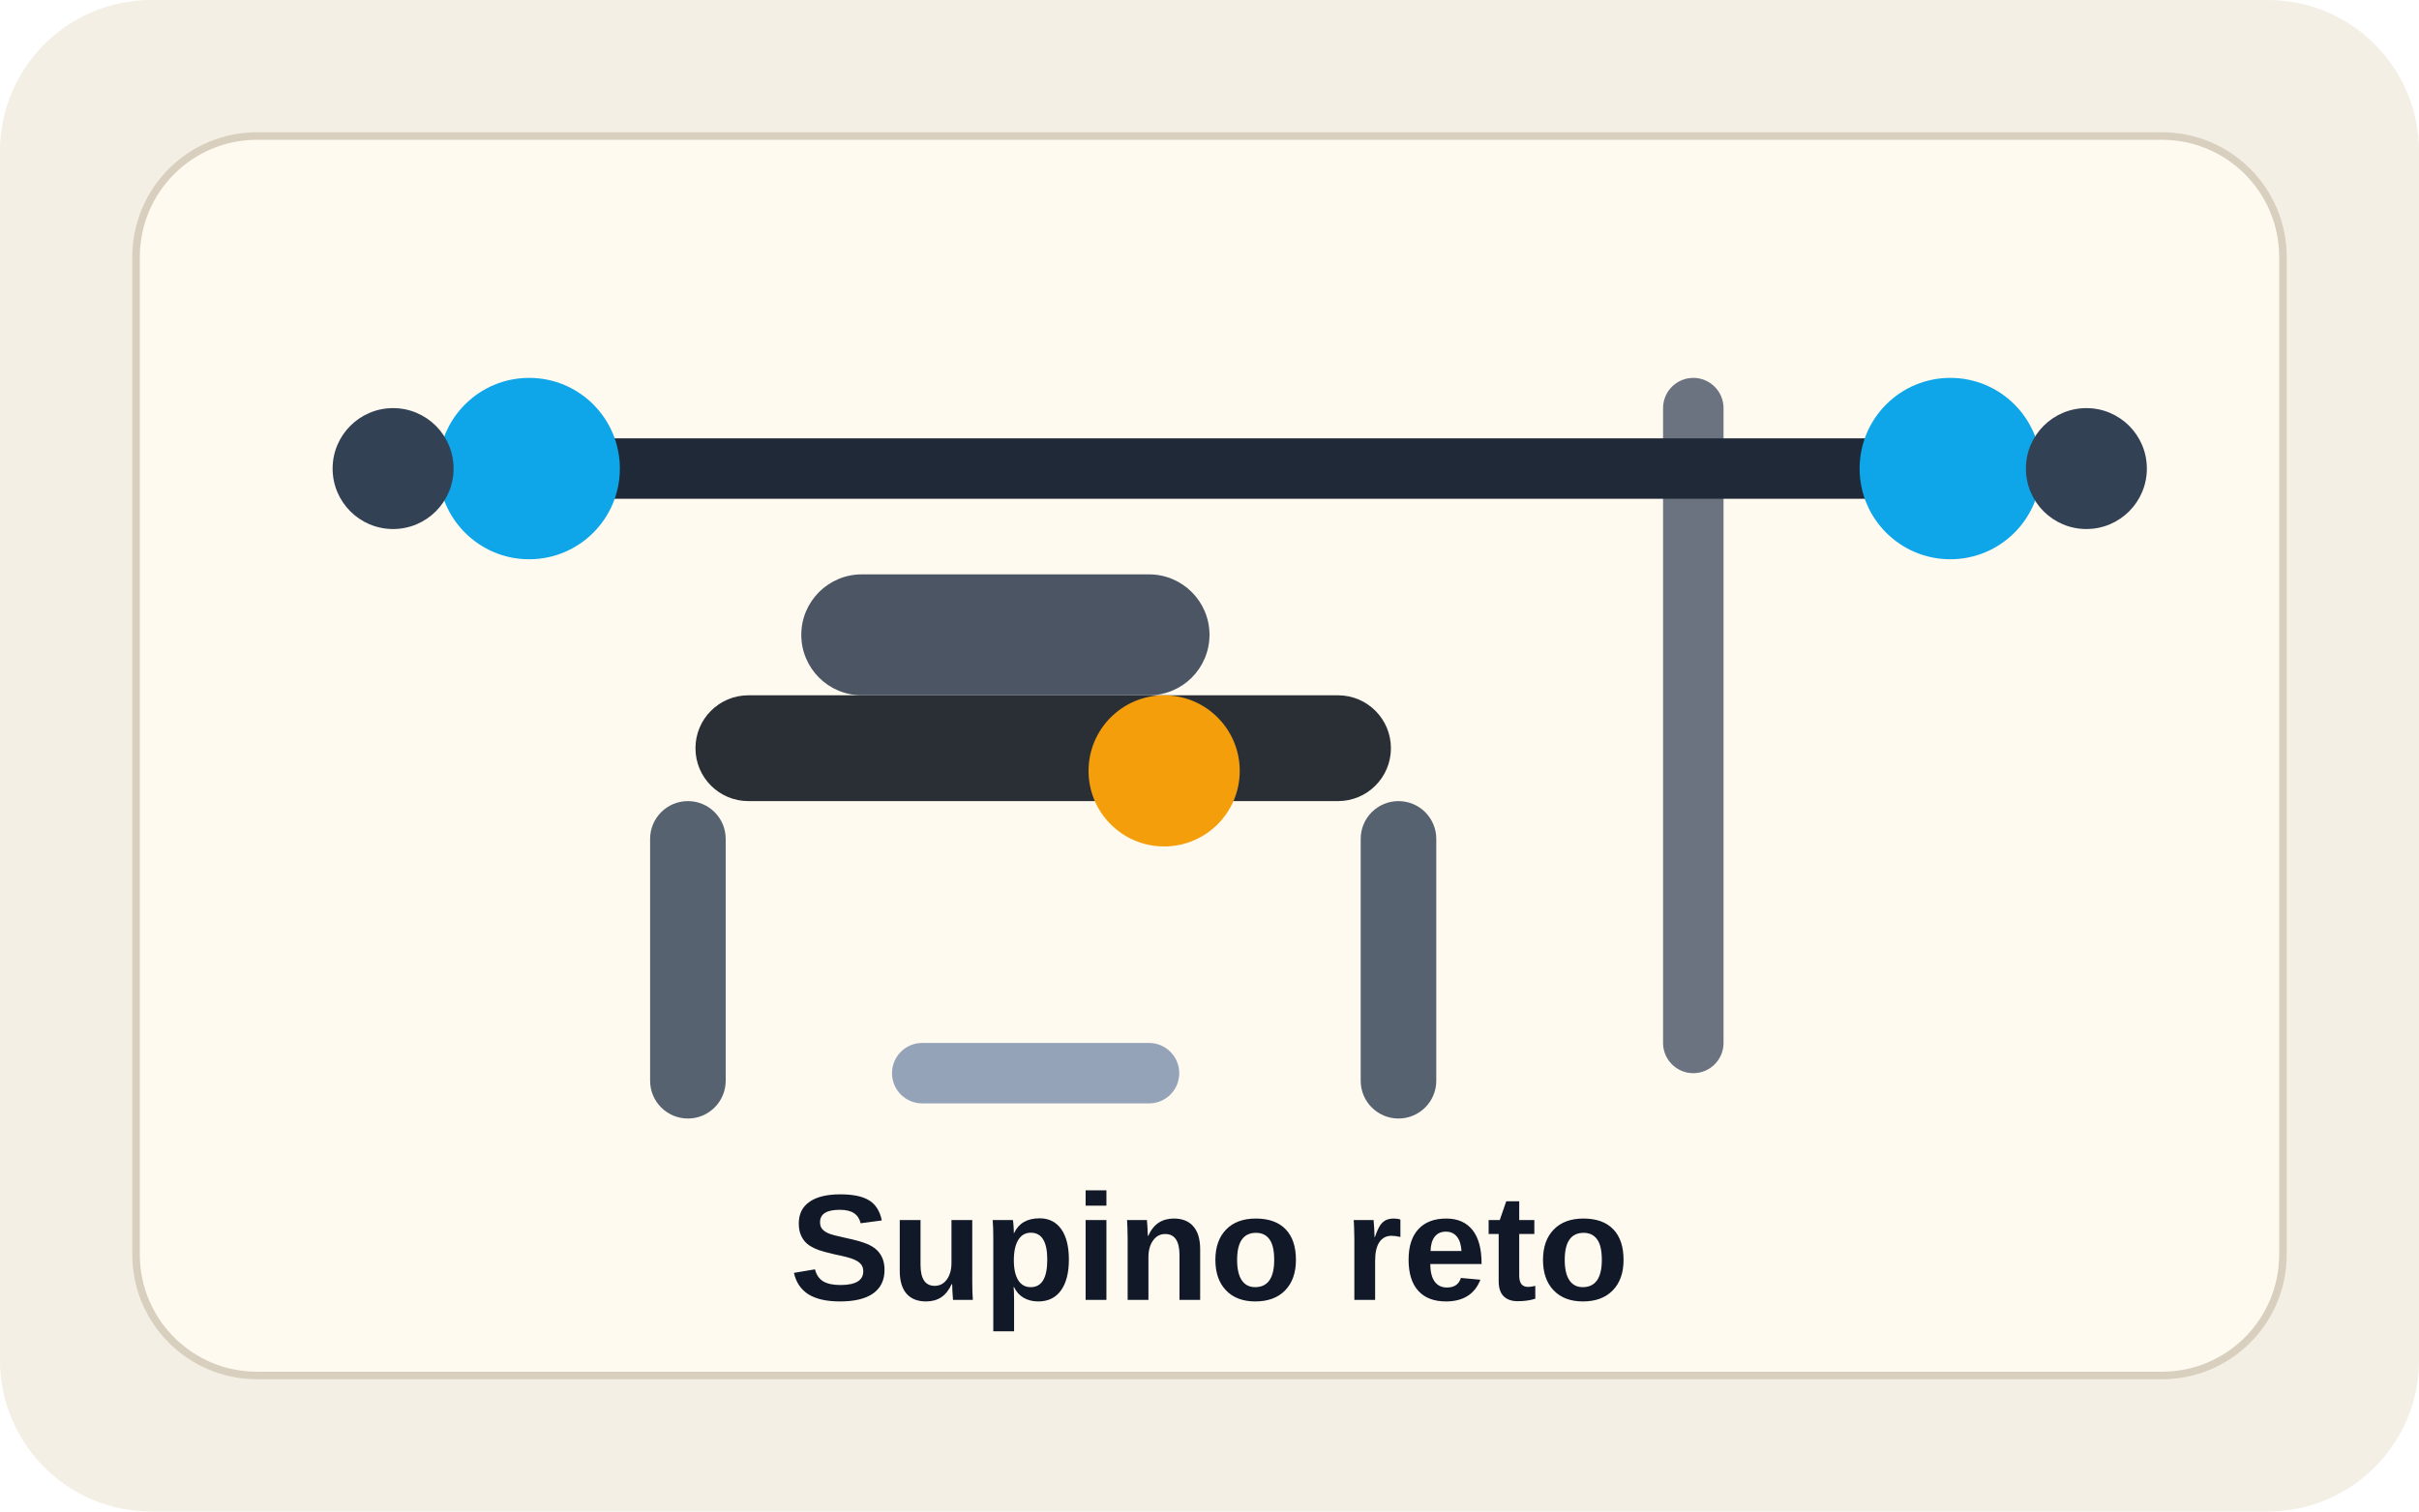
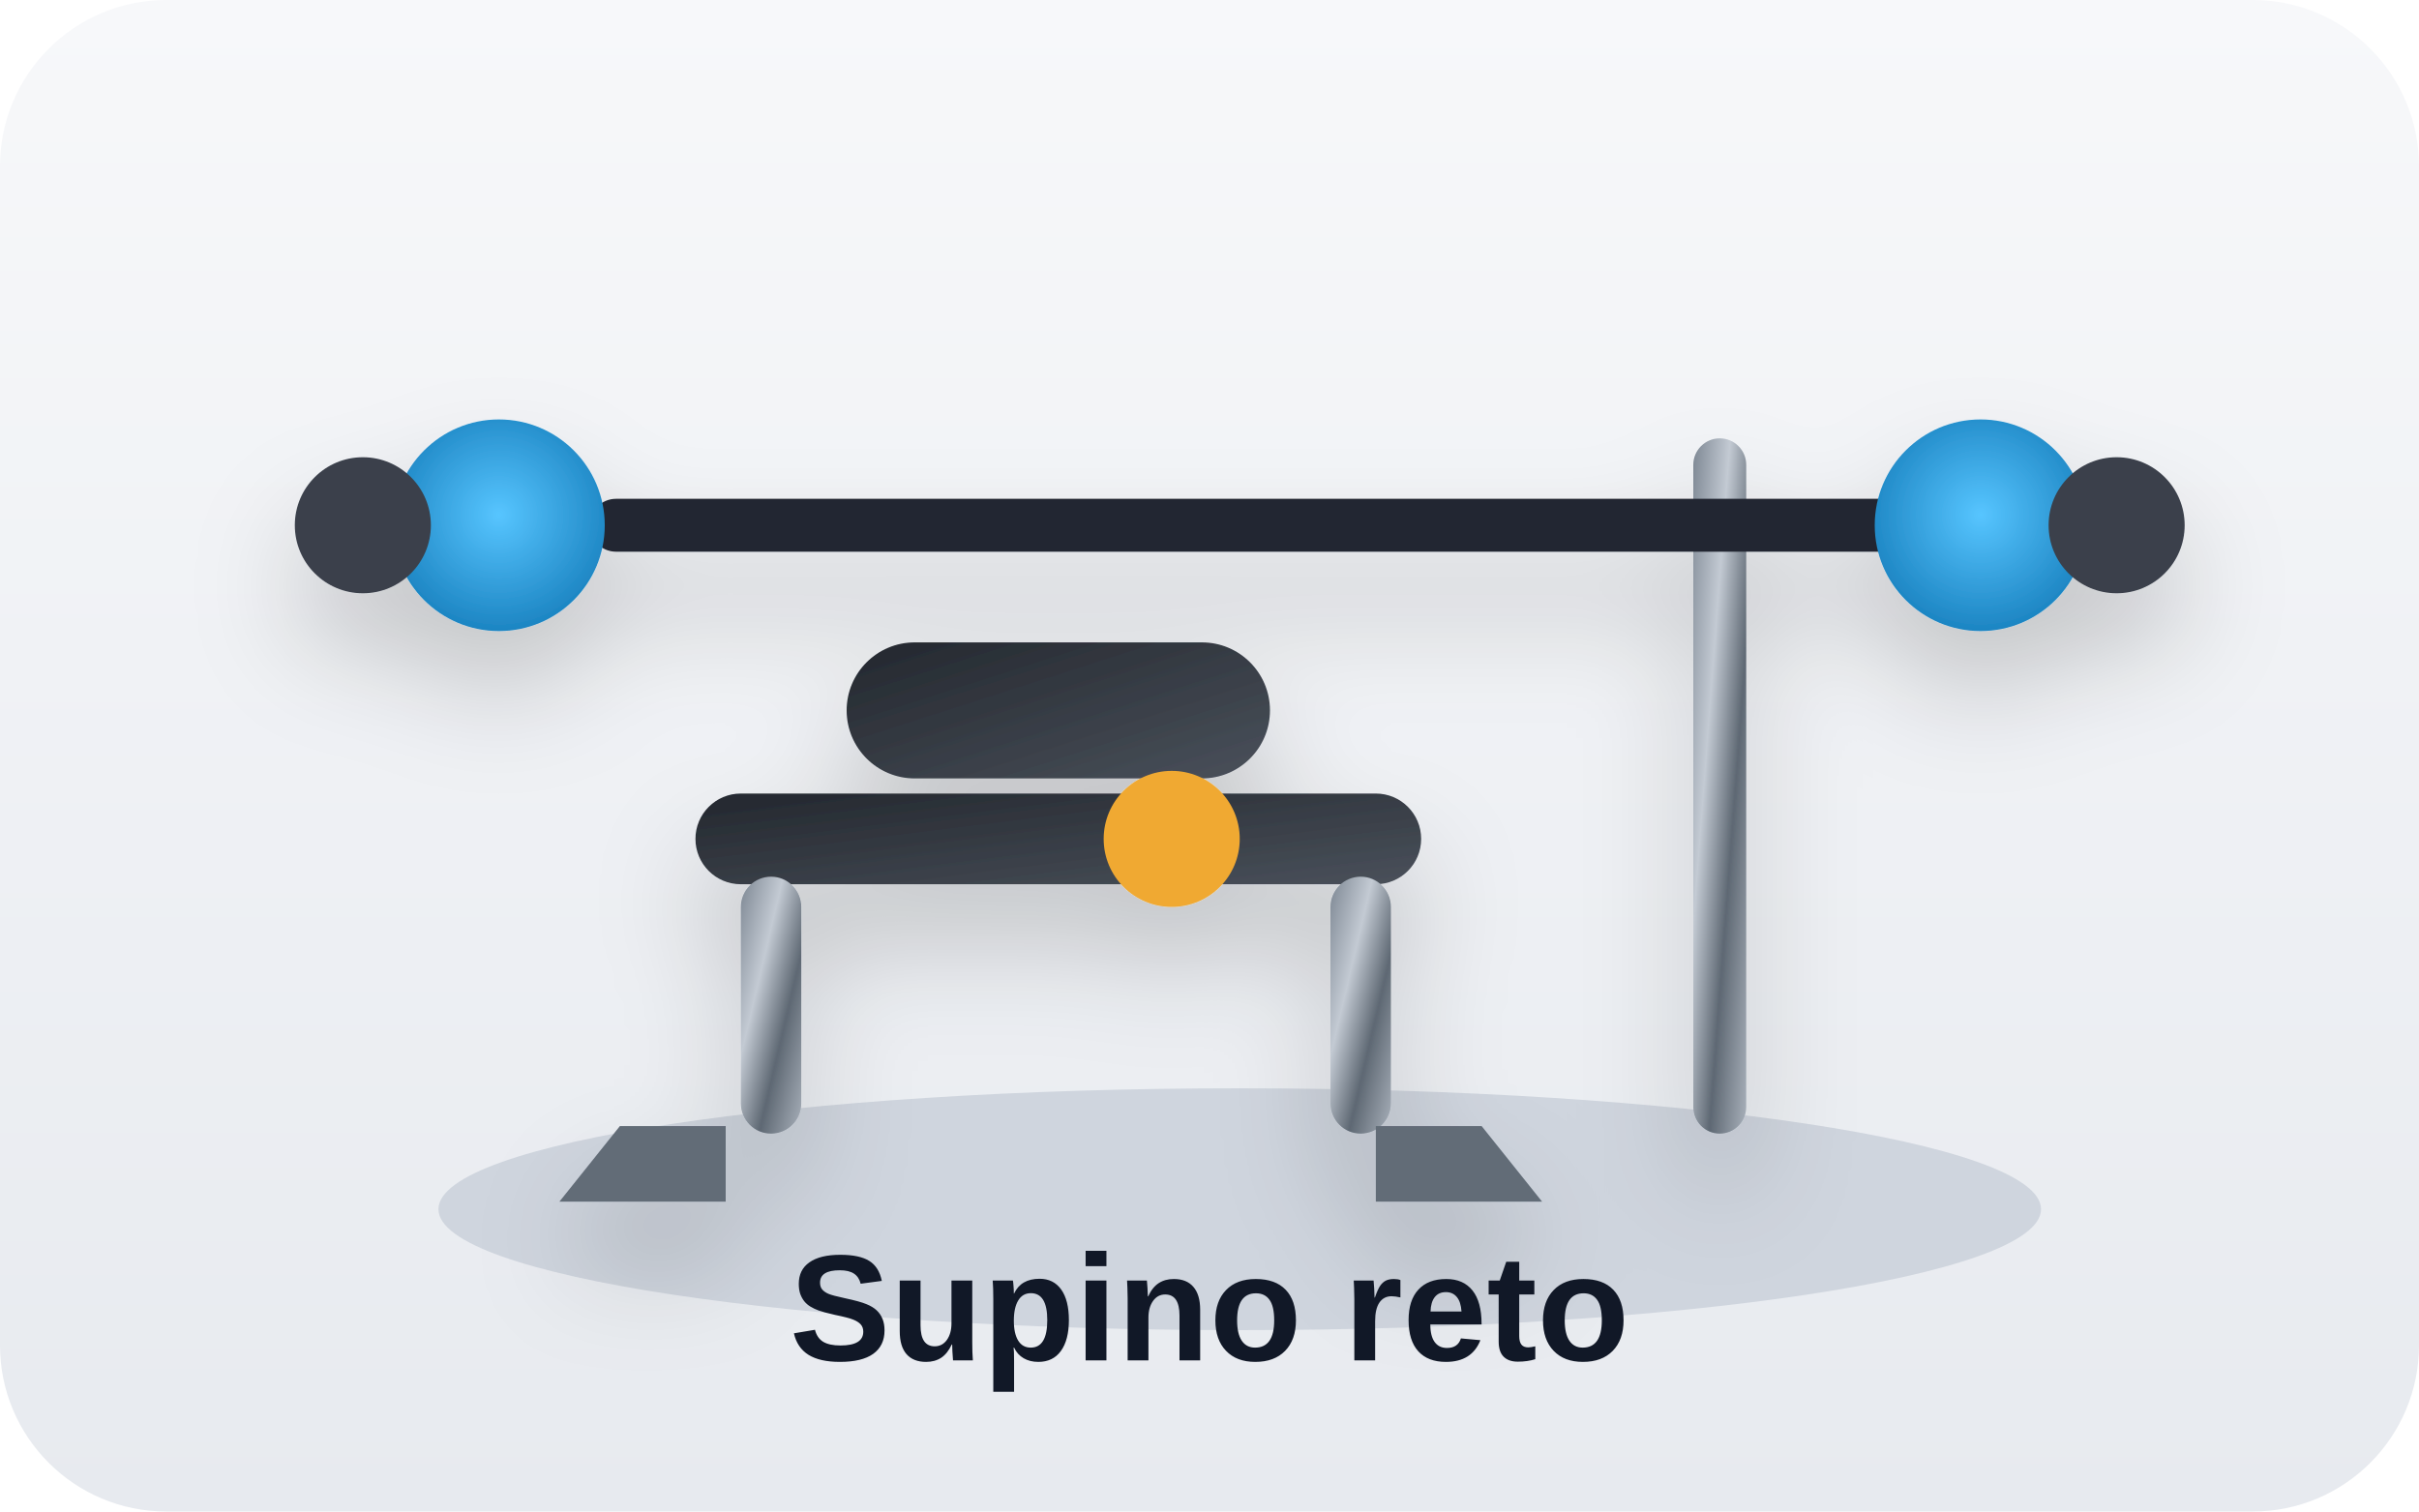
<svg xmlns="http://www.w3.org/2000/svg" viewBox="0 0 320 200" role="img" aria-label="Supino reto">
-   <rect width="320" height="200" rx="20" fill="#f4efe4" />
-   <rect x="18" y="18" width="284" height="164" rx="16" fill="#fffaf0" stroke="#d8cfbf" />
-   <rect x="92" y="92" width="92" height="14" rx="7" fill="#2a2f35" />
-   <rect x="106" y="76" width="54" height="16" rx="8" fill="#4b5563" />
-   <rect x="86" y="106" width="10" height="42" rx="5" fill="#576270" />
-   <rect x="180" y="106" width="10" height="42" rx="5" fill="#576270" />
-   <rect x="220" y="50" width="8" height="92" rx="4" fill="#6b7280" />
-   <rect x="76" y="58" width="176" height="8" rx="4" fill="#1f2937" />
-   <circle cx="70" cy="62" r="12" fill="#0ea5e9" />
-   <circle cx="258" cy="62" r="12" fill="#0ea5e9" />
-   <circle cx="52" cy="62" r="8" fill="#334155" />
-   <circle cx="276" cy="62" r="8" fill="#334155" />
-   <circle cx="154" cy="102" r="10" fill="#f59e0b" />
-   <rect x="118" y="138" width="38" height="8" rx="4" fill="#94a3b8" />
-   <text x="160" y="172" text-anchor="middle" font-family="Arial, sans-serif" font-size="20" font-weight="700" fill="#111827">Supino reto</text>
+   <defs>
+     <linearGradient id="bg" x1="0" y1="0" x2="0" y2="1">
+       <stop offset="0" stop-color="#f7f8fa" />
+       <stop offset="1" stop-color="#e7eaef" />
+     </linearGradient>
+     <linearGradient id="metal" x1="0" y1="0" x2="1" y2="1">
+       <stop offset="0" stop-color="#7d8793" />
+       <stop offset="0.35" stop-color="#c3cad3" />
+       <stop offset="0.65" stop-color="#5e6873" />
+       <stop offset="1" stop-color="#a8b0ba" />
+     </linearGradient>
+     <linearGradient id="pad" x1="0" y1="0" x2="1" y2="1">
+       <stop offset="0" stop-color="#23272e" />
+       <stop offset="1" stop-color="#4a515b" />
+     </linearGradient>
+     <radialGradient id="plateBlue" cx="50%" cy="45%" r="60%">
+       <stop offset="0" stop-color="#57c5ff" />
+       <stop offset="1" stop-color="#177fbd" />
+     </radialGradient>
+     <filter id="shadow" x="-20%" y="-20%" width="140%" height="160%">
+       <feDropShadow dx="0" dy="8" stdDeviation="7" flood-color="#000" flood-opacity=".18" />
+     </filter>
+   </defs>
+   <rect width="320" height="200" rx="22" fill="url(#bg)" />
+   <ellipse cx="164" cy="160" rx="106" ry="16" fill="#cfd5de" />
+   <g filter="url(#shadow)">
+     <rect x="92" y="105" width="96" height="12" rx="6" fill="url(#pad)" />
+     <rect x="112" y="85" width="56" height="18" rx="9" fill="url(#pad)" />
+     <rect x="98" y="116" width="8" height="34" rx="4" fill="url(#metal)" />
+     <rect x="176" y="116" width="8" height="34" rx="4" fill="url(#metal)" />
+     <path d="M96 149h-14l-8 10h22zM182 149h14l8 10h-22z" fill="#626c77" />
+     <rect x="224" y="58" width="7" height="92" rx="3.5" fill="url(#metal)" />
+     <rect x="78" y="66" width="178" height="7" rx="3.5" fill="#222831" />
+     <rect x="74" y="63" width="4" height="13" rx="2" fill="#717b86" />
+     <rect x="256" y="63" width="4" height="13" rx="2" fill="#717b86" />
+     <circle cx="66" cy="69.5" r="14" fill="url(#plateBlue)" />
+     <circle cx="262" cy="69.5" r="14" fill="url(#plateBlue)" />
+     <circle cx="48" cy="69.5" r="9" fill="#3a414b" />
+     <circle cx="280" cy="69.5" r="9" fill="#3a414b" />
+     <circle cx="155" cy="111" r="9" fill="#f0a933" />
+   </g>
+   <text x="160" y="180" text-anchor="middle" font-family="Arial, sans-serif" font-size="20" font-weight="700" fill="#111827">Supino reto</text>
</svg>
